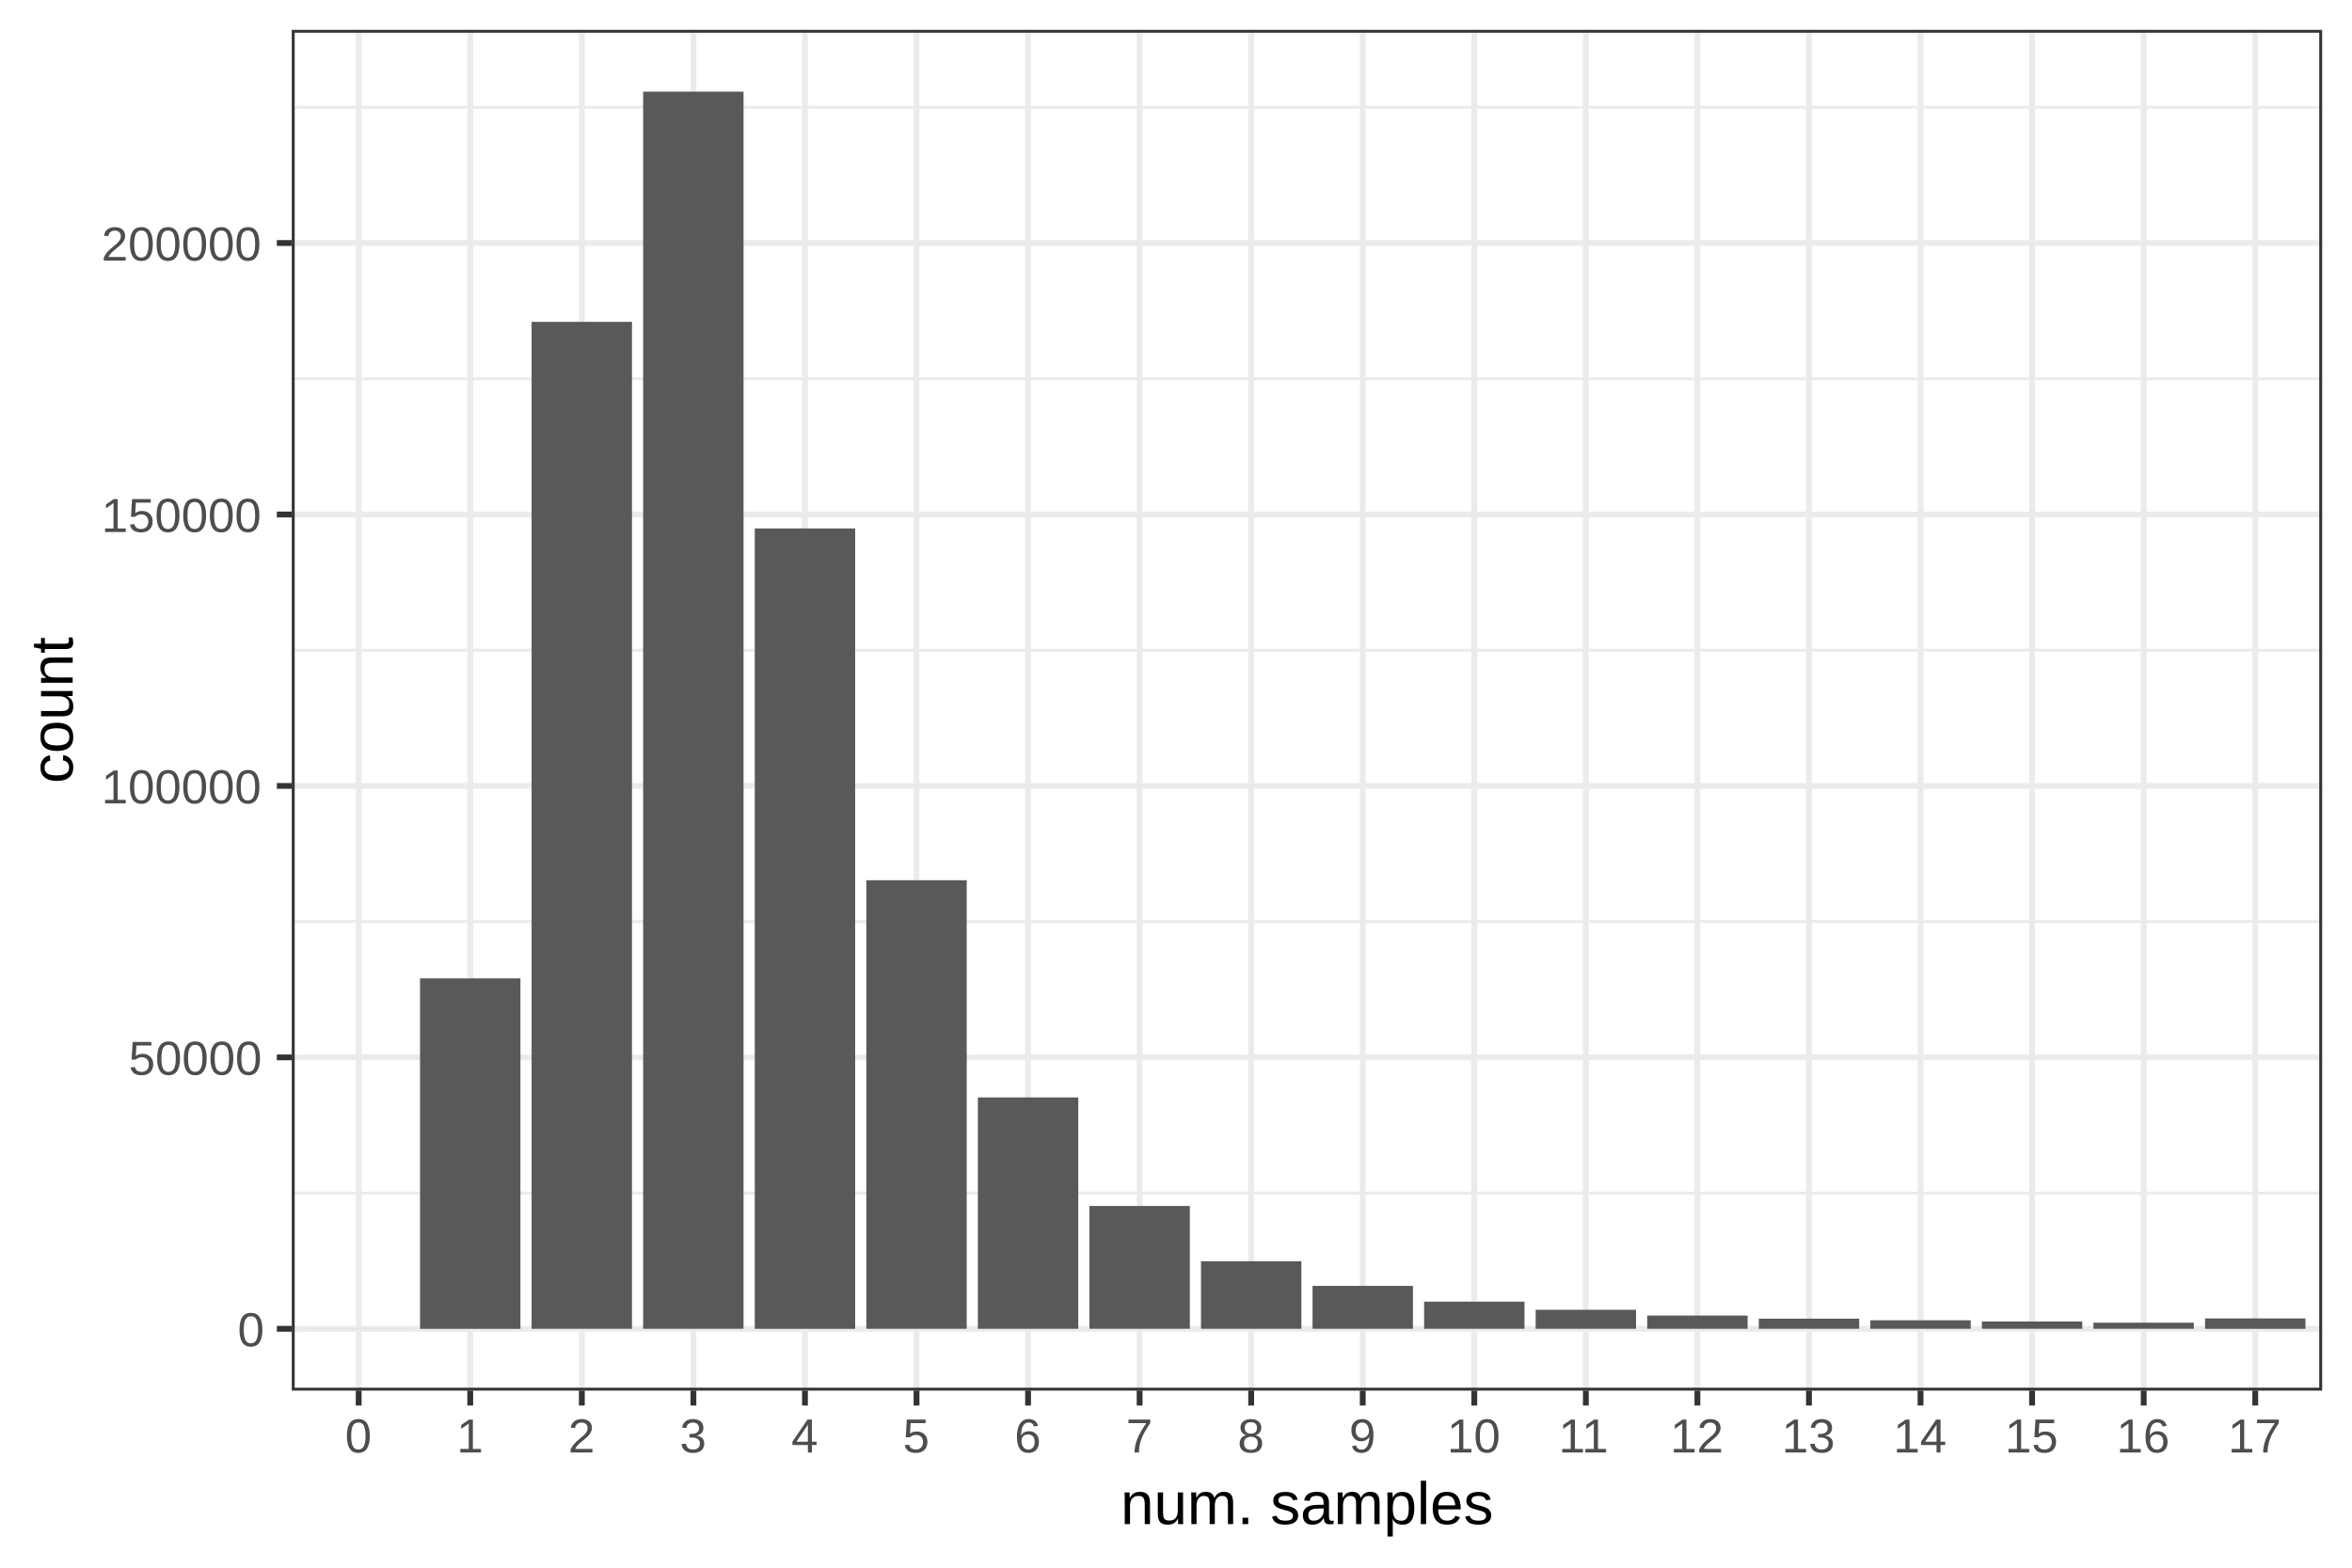
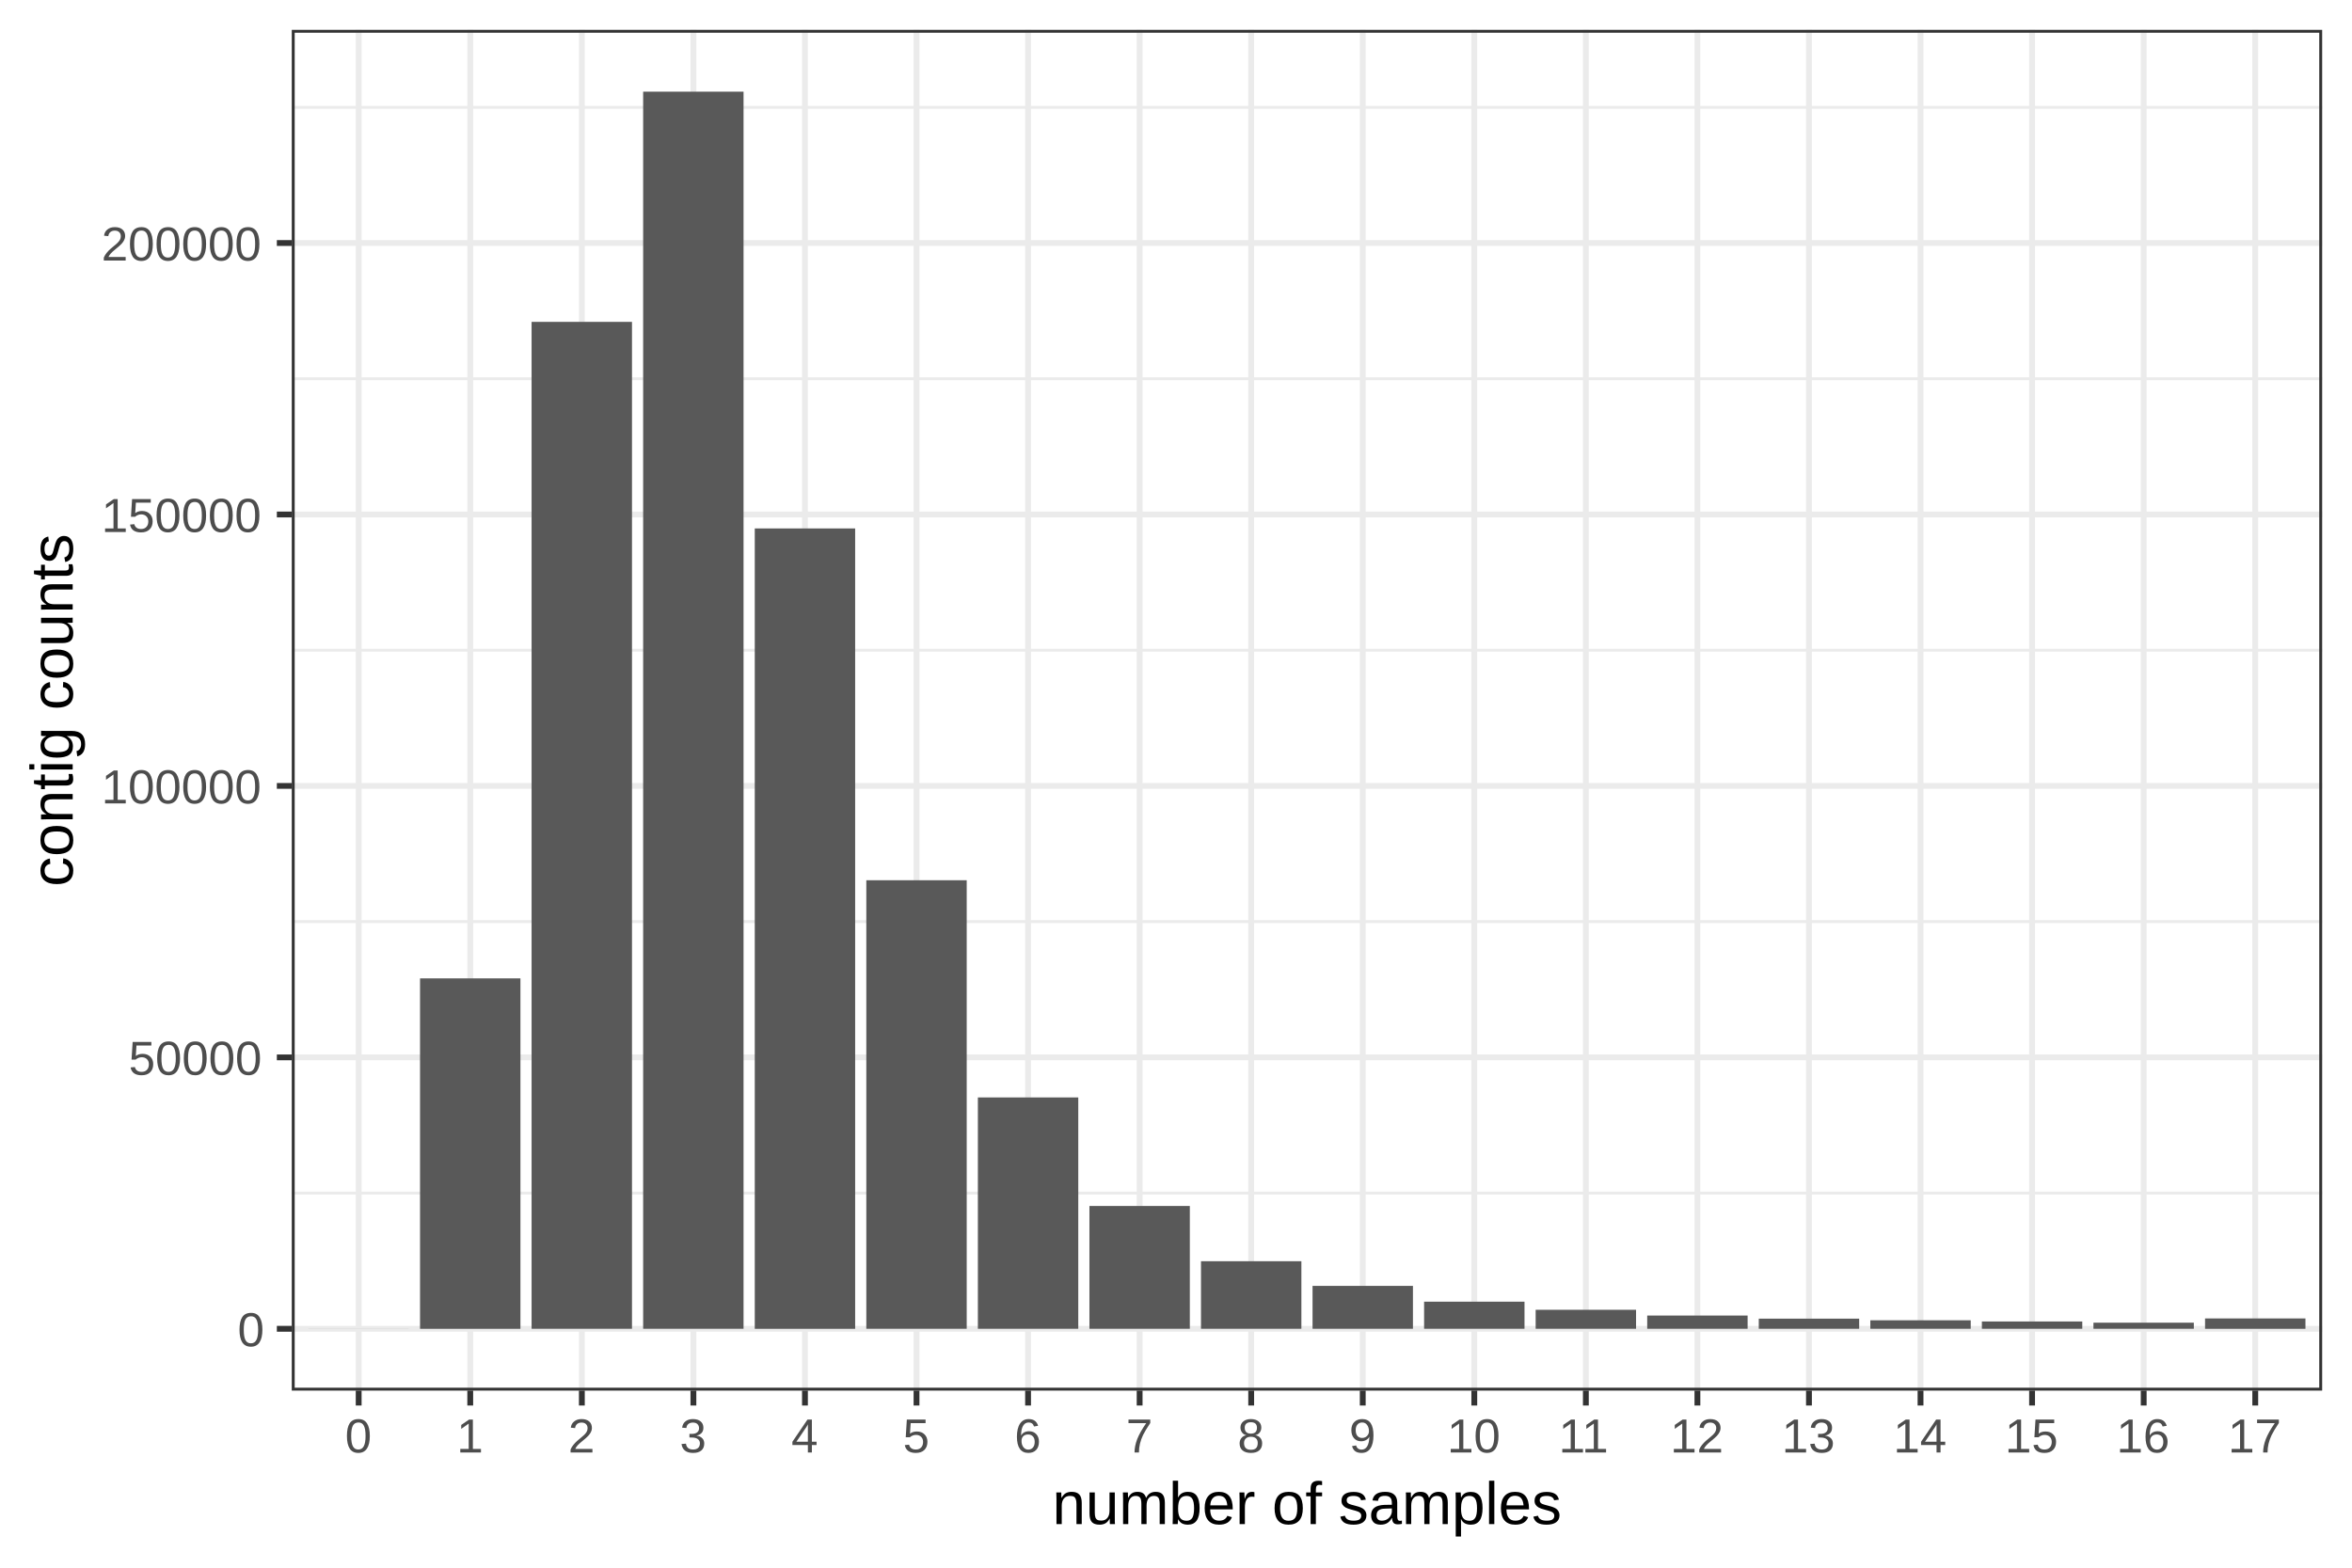
<svg xmlns="http://www.w3.org/2000/svg" viewBox="0 0 432.00 288.00">
  <defs>
    <style type="text/css">
    line, polyline, path, rect, circle {
      fill: none;
      stroke: #000000;
      stroke-linecap: round;
      stroke-linejoin: round;
      stroke-miterlimit: 10.00;
    }
  </style>
  </defs>
  <rect width="100%" height="100%" style="stroke: none; fill: #FFFFFF;" />
  <rect x="0.00" y="0.00" width="432.00" height="288.00" style="stroke-width: 1.07; stroke: #FFFFFF; fill: #FFFFFF;" />
  <defs>
    <clipPath id="cpNTMuNTg5Mnw0MjYuNTIxfDI1NS40NzR8NS40Nzk0NQ==">
      <rect x="53.59" y="5.48" width="372.93" height="249.99" />
    </clipPath>
  </defs>
  <rect x="53.59" y="5.48" width="372.93" height="249.99" style="stroke-width: 1.07; stroke: none; fill: #FFFFFF;" clip-path="url(#cpNTMuNTg5Mnw0MjYuNTIxfDI1NS40NzR8NS40Nzk0NQ==)" />
  <polyline points="53.59,219.18 426.52,219.18 " style="stroke-width: 0.53; stroke: #EBEBEB; stroke-linecap: butt;" clip-path="url(#cpNTMuNTg5Mnw0MjYuNTIxfDI1NS40NzR8NS40Nzk0NQ==)" />
  <polyline points="53.59,169.31 426.52,169.31 " style="stroke-width: 0.53; stroke: #EBEBEB; stroke-linecap: butt;" clip-path="url(#cpNTMuNTg5Mnw0MjYuNTIxfDI1NS40NzR8NS40Nzk0NQ==)" />
  <polyline points="53.59,119.45 426.52,119.45 " style="stroke-width: 0.53; stroke: #EBEBEB; stroke-linecap: butt;" clip-path="url(#cpNTMuNTg5Mnw0MjYuNTIxfDI1NS40NzR8NS40Nzk0NQ==)" />
  <polyline points="53.59,69.58 426.52,69.58 " style="stroke-width: 0.53; stroke: #EBEBEB; stroke-linecap: butt;" clip-path="url(#cpNTMuNTg5Mnw0MjYuNTIxfDI1NS40NzR8NS40Nzk0NQ==)" />
  <polyline points="53.59,19.72 426.52,19.72 " style="stroke-width: 0.53; stroke: #EBEBEB; stroke-linecap: butt;" clip-path="url(#cpNTMuNTg5Mnw0MjYuNTIxfDI1NS40NzR8NS40Nzk0NQ==)" />
  <polyline points="53.59,244.11 426.52,244.11 " style="stroke-width: 1.07; stroke: #EBEBEB; stroke-linecap: butt;" clip-path="url(#cpNTMuNTg5Mnw0MjYuNTIxfDI1NS40NzR8NS40Nzk0NQ==)" />
  <polyline points="53.59,194.25 426.52,194.25 " style="stroke-width: 1.07; stroke: #EBEBEB; stroke-linecap: butt;" clip-path="url(#cpNTMuNTg5Mnw0MjYuNTIxfDI1NS40NzR8NS40Nzk0NQ==)" />
  <polyline points="53.59,144.38 426.52,144.38 " style="stroke-width: 1.07; stroke: #EBEBEB; stroke-linecap: butt;" clip-path="url(#cpNTMuNTg5Mnw0MjYuNTIxfDI1NS40NzR8NS40Nzk0NQ==)" />
  <polyline points="53.59,94.52 426.52,94.52 " style="stroke-width: 1.07; stroke: #EBEBEB; stroke-linecap: butt;" clip-path="url(#cpNTMuNTg5Mnw0MjYuNTIxfDI1NS40NzR8NS40Nzk0NQ==)" />
  <polyline points="53.59,44.65 426.52,44.65 " style="stroke-width: 1.07; stroke: #EBEBEB; stroke-linecap: butt;" clip-path="url(#cpNTMuNTg5Mnw0MjYuNTIxfDI1NS40NzR8NS40Nzk0NQ==)" />
  <polyline points="65.88,255.47 65.88,5.48 " style="stroke-width: 1.07; stroke: #EBEBEB; stroke-linecap: butt;" clip-path="url(#cpNTMuNTg5Mnw0MjYuNTIxfDI1NS40NzR8NS40Nzk0NQ==)" />
  <polyline points="86.37,255.47 86.37,5.48 " style="stroke-width: 1.07; stroke: #EBEBEB; stroke-linecap: butt;" clip-path="url(#cpNTMuNTg5Mnw0MjYuNTIxfDI1NS40NzR8NS40Nzk0NQ==)" />
  <polyline points="106.87,255.47 106.87,5.48 " style="stroke-width: 1.07; stroke: #EBEBEB; stroke-linecap: butt;" clip-path="url(#cpNTMuNTg5Mnw0MjYuNTIxfDI1NS40NzR8NS40Nzk0NQ==)" />
  <polyline points="127.36,255.47 127.36,5.48 " style="stroke-width: 1.07; stroke: #EBEBEB; stroke-linecap: butt;" clip-path="url(#cpNTMuNTg5Mnw0MjYuNTIxfDI1NS40NzR8NS40Nzk0NQ==)" />
  <polyline points="147.85,255.47 147.85,5.48 " style="stroke-width: 1.07; stroke: #EBEBEB; stroke-linecap: butt;" clip-path="url(#cpNTMuNTg5Mnw0MjYuNTIxfDI1NS40NzR8NS40Nzk0NQ==)" />
  <polyline points="168.34,255.47 168.34,5.48 " style="stroke-width: 1.07; stroke: #EBEBEB; stroke-linecap: butt;" clip-path="url(#cpNTMuNTg5Mnw0MjYuNTIxfDI1NS40NzR8NS40Nzk0NQ==)" />
  <polyline points="188.83,255.47 188.83,5.48 " style="stroke-width: 1.07; stroke: #EBEBEB; stroke-linecap: butt;" clip-path="url(#cpNTMuNTg5Mnw0MjYuNTIxfDI1NS40NzR8NS40Nzk0NQ==)" />
  <polyline points="209.32,255.47 209.32,5.48 " style="stroke-width: 1.07; stroke: #EBEBEB; stroke-linecap: butt;" clip-path="url(#cpNTMuNTg5Mnw0MjYuNTIxfDI1NS40NzR8NS40Nzk0NQ==)" />
  <polyline points="229.81,255.47 229.81,5.48 " style="stroke-width: 1.07; stroke: #EBEBEB; stroke-linecap: butt;" clip-path="url(#cpNTMuNTg5Mnw0MjYuNTIxfDI1NS40NzR8NS40Nzk0NQ==)" />
  <polyline points="250.30,255.47 250.30,5.48 " style="stroke-width: 1.07; stroke: #EBEBEB; stroke-linecap: butt;" clip-path="url(#cpNTMuNTg5Mnw0MjYuNTIxfDI1NS40NzR8NS40Nzk0NQ==)" />
  <polyline points="270.79,255.47 270.79,5.48 " style="stroke-width: 1.07; stroke: #EBEBEB; stroke-linecap: butt;" clip-path="url(#cpNTMuNTg5Mnw0MjYuNTIxfDI1NS40NzR8NS40Nzk0NQ==)" />
  <polyline points="291.28,255.47 291.28,5.48 " style="stroke-width: 1.07; stroke: #EBEBEB; stroke-linecap: butt;" clip-path="url(#cpNTMuNTg5Mnw0MjYuNTIxfDI1NS40NzR8NS40Nzk0NQ==)" />
  <polyline points="311.77,255.47 311.77,5.48 " style="stroke-width: 1.07; stroke: #EBEBEB; stroke-linecap: butt;" clip-path="url(#cpNTMuNTg5Mnw0MjYuNTIxfDI1NS40NzR8NS40Nzk0NQ==)" />
  <polyline points="332.26,255.47 332.26,5.48 " style="stroke-width: 1.07; stroke: #EBEBEB; stroke-linecap: butt;" clip-path="url(#cpNTMuNTg5Mnw0MjYuNTIxfDI1NS40NzR8NS40Nzk0NQ==)" />
  <polyline points="352.75,255.47 352.75,5.48 " style="stroke-width: 1.07; stroke: #EBEBEB; stroke-linecap: butt;" clip-path="url(#cpNTMuNTg5Mnw0MjYuNTIxfDI1NS40NzR8NS40Nzk0NQ==)" />
  <polyline points="373.24,255.47 373.24,5.48 " style="stroke-width: 1.07; stroke: #EBEBEB; stroke-linecap: butt;" clip-path="url(#cpNTMuNTg5Mnw0MjYuNTIxfDI1NS40NzR8NS40Nzk0NQ==)" />
  <polyline points="393.74,255.47 393.74,5.48 " style="stroke-width: 1.07; stroke: #EBEBEB; stroke-linecap: butt;" clip-path="url(#cpNTMuNTg5Mnw0MjYuNTIxfDI1NS40NzR8NS40Nzk0NQ==)" />
  <polyline points="414.23,255.47 414.23,5.48 " style="stroke-width: 1.07; stroke: #EBEBEB; stroke-linecap: butt;" clip-path="url(#cpNTMuNTg5Mnw0MjYuNTIxfDI1NS40NzR8NS40Nzk0NQ==)" />
  <rect x="56.66" y="244.10" width="18.44" height="0.01" style="stroke-width: 1.07; stroke: none; stroke-linecap: butt; fill: #595959;" clip-path="url(#cpNTMuNTg5Mnw0MjYuNTIxfDI1NS40NzR8NS40Nzk0NQ==)" />
  <rect x="77.15" y="179.74" width="18.44" height="64.38" style="stroke-width: 1.07; stroke: none; stroke-linecap: butt; fill: #595959;" clip-path="url(#cpNTMuNTg5Mnw0MjYuNTIxfDI1NS40NzR8NS40Nzk0NQ==)" />
  <rect x="97.64" y="59.13" width="18.44" height="184.98" style="stroke-width: 1.07; stroke: none; stroke-linecap: butt; fill: #595959;" clip-path="url(#cpNTMuNTg5Mnw0MjYuNTIxfDI1NS40NzR8NS40Nzk0NQ==)" />
  <rect x="118.13" y="16.84" width="18.44" height="227.27" style="stroke-width: 1.07; stroke: none; stroke-linecap: butt; fill: #595959;" clip-path="url(#cpNTMuNTg5Mnw0MjYuNTIxfDI1NS40NzR8NS40Nzk0NQ==)" />
  <rect x="138.63" y="97.08" width="18.44" height="147.04" style="stroke-width: 1.07; stroke: none; stroke-linecap: butt; fill: #595959;" clip-path="url(#cpNTMuNTg5Mnw0MjYuNTIxfDI1NS40NzR8NS40Nzk0NQ==)" />
  <rect x="159.12" y="161.71" width="18.44" height="82.40" style="stroke-width: 1.07; stroke: none; stroke-linecap: butt; fill: #595959;" clip-path="url(#cpNTMuNTg5Mnw0MjYuNTIxfDI1NS40NzR8NS40Nzk0NQ==)" />
  <rect x="179.61" y="201.61" width="18.44" height="42.50" style="stroke-width: 1.07; stroke: none; stroke-linecap: butt; fill: #595959;" clip-path="url(#cpNTMuNTg5Mnw0MjYuNTIxfDI1NS40NzR8NS40Nzk0NQ==)" />
  <rect x="200.10" y="221.55" width="18.44" height="22.56" style="stroke-width: 1.07; stroke: none; stroke-linecap: butt; fill: #595959;" clip-path="url(#cpNTMuNTg5Mnw0MjYuNTIxfDI1NS40NzR8NS40Nzk0NQ==)" />
  <rect x="220.59" y="231.70" width="18.44" height="12.41" style="stroke-width: 1.07; stroke: none; stroke-linecap: butt; fill: #595959;" clip-path="url(#cpNTMuNTg5Mnw0MjYuNTIxfDI1NS40NzR8NS40Nzk0NQ==)" />
  <rect x="241.08" y="236.23" width="18.44" height="7.88" style="stroke-width: 1.07; stroke: none; stroke-linecap: butt; fill: #595959;" clip-path="url(#cpNTMuNTg5Mnw0MjYuNTIxfDI1NS40NzR8NS40Nzk0NQ==)" />
  <rect x="261.57" y="239.13" width="18.44" height="4.98" style="stroke-width: 1.07; stroke: none; stroke-linecap: butt; fill: #595959;" clip-path="url(#cpNTMuNTg5Mnw0MjYuNTIxfDI1NS40NzR8NS40Nzk0NQ==)" />
  <rect x="282.06" y="240.62" width="18.44" height="3.49" style="stroke-width: 1.07; stroke: none; stroke-linecap: butt; fill: #595959;" clip-path="url(#cpNTMuNTg5Mnw0MjYuNTIxfDI1NS40NzR8NS40Nzk0NQ==)" />
  <rect x="302.55" y="241.68" width="18.44" height="2.43" style="stroke-width: 1.07; stroke: none; stroke-linecap: butt; fill: #595959;" clip-path="url(#cpNTMuNTg5Mnw0MjYuNTIxfDI1NS40NzR8NS40Nzk0NQ==)" />
  <rect x="323.04" y="242.25" width="18.44" height="1.86" style="stroke-width: 1.07; stroke: none; stroke-linecap: butt; fill: #595959;" clip-path="url(#cpNTMuNTg5Mnw0MjYuNTIxfDI1NS40NzR8NS40Nzk0NQ==)" />
  <rect x="343.53" y="242.55" width="18.44" height="1.56" style="stroke-width: 1.07; stroke: none; stroke-linecap: butt; fill: #595959;" clip-path="url(#cpNTMuNTg5Mnw0MjYuNTIxfDI1NS40NzR8NS40Nzk0NQ==)" />
  <rect x="364.02" y="242.77" width="18.44" height="1.34" style="stroke-width: 1.07; stroke: none; stroke-linecap: butt; fill: #595959;" clip-path="url(#cpNTMuNTg5Mnw0MjYuNTIxfDI1NS40NzR8NS40Nzk0NQ==)" />
  <rect x="384.51" y="242.99" width="18.44" height="1.12" style="stroke-width: 1.07; stroke: none; stroke-linecap: butt; fill: #595959;" clip-path="url(#cpNTMuNTg5Mnw0MjYuNTIxfDI1NS40NzR8NS40Nzk0NQ==)" />
  <rect x="405.01" y="242.21" width="18.44" height="1.91" style="stroke-width: 1.07; stroke: none; stroke-linecap: butt; fill: #595959;" clip-path="url(#cpNTMuNTg5Mnw0MjYuNTIxfDI1NS40NzR8NS40Nzk0NQ==)" />
  <rect x="53.59" y="5.48" width="372.93" height="249.99" style="stroke-width: 1.07; stroke: #333333;" clip-path="url(#cpNTMuNTg5Mnw0MjYuNTIxfDI1NS40NzR8NS40Nzk0NQ==)" />
  <defs>
    <clipPath id="cpMHw0MzJ8Mjg4fDA=">
      <rect x="0.00" y="0.00" width="432.00" height="288.00" />
    </clipPath>
  </defs>
  <g clip-path="url(#cpMHw0MzJ8Mjg4fDA=)">
    <text x="43.65" y="247.33" style="font-size: 8.80px; fill: #4D4D4D; font-family: Arial;" textLength="5.01px" lengthAdjust="spacingAndGlyphs">0</text>
  </g>
  <g clip-path="url(#cpMHw0MzJ8Mjg4fDA=)">
    <text x="23.63" y="197.46" style="font-size: 8.80px; fill: #4D4D4D; font-family: Arial;" textLength="25.03px" lengthAdjust="spacingAndGlyphs">50000</text>
  </g>
  <g clip-path="url(#cpMHw0MzJ8Mjg4fDA=)">
    <text x="18.63" y="147.60" style="font-size: 8.80px; fill: #4D4D4D; font-family: Arial;" textLength="30.03px" lengthAdjust="spacingAndGlyphs">100000</text>
  </g>
  <g clip-path="url(#cpMHw0MzJ8Mjg4fDA=)">
    <text x="18.63" y="97.73" style="font-size: 8.80px; fill: #4D4D4D; font-family: Arial;" textLength="30.03px" lengthAdjust="spacingAndGlyphs">150000</text>
  </g>
  <g clip-path="url(#cpMHw0MzJ8Mjg4fDA=)">
    <text x="18.63" y="47.87" style="font-size: 8.80px; fill: #4D4D4D; font-family: Arial;" textLength="30.03px" lengthAdjust="spacingAndGlyphs">200000</text>
  </g>
  <polyline points="50.85,244.11 53.59,244.11 " style="stroke-width: 1.07; stroke: #333333; stroke-linecap: butt;" clip-path="url(#cpMHw0MzJ8Mjg4fDA=)" />
  <polyline points="50.85,194.25 53.59,194.25 " style="stroke-width: 1.07; stroke: #333333; stroke-linecap: butt;" clip-path="url(#cpMHw0MzJ8Mjg4fDA=)" />
  <polyline points="50.85,144.38 53.59,144.38 " style="stroke-width: 1.07; stroke: #333333; stroke-linecap: butt;" clip-path="url(#cpMHw0MzJ8Mjg4fDA=)" />
  <polyline points="50.85,94.52 53.59,94.52 " style="stroke-width: 1.07; stroke: #333333; stroke-linecap: butt;" clip-path="url(#cpMHw0MzJ8Mjg4fDA=)" />
  <polyline points="50.85,44.65 53.59,44.65 " style="stroke-width: 1.07; stroke: #333333; stroke-linecap: butt;" clip-path="url(#cpMHw0MzJ8Mjg4fDA=)" />
  <polyline points="65.88,258.21 65.88,255.47 " style="stroke-width: 1.07; stroke: #333333; stroke-linecap: butt;" clip-path="url(#cpMHw0MzJ8Mjg4fDA=)" />
  <polyline points="86.37,258.21 86.37,255.47 " style="stroke-width: 1.07; stroke: #333333; stroke-linecap: butt;" clip-path="url(#cpMHw0MzJ8Mjg4fDA=)" />
  <polyline points="106.87,258.21 106.87,255.47 " style="stroke-width: 1.07; stroke: #333333; stroke-linecap: butt;" clip-path="url(#cpMHw0MzJ8Mjg4fDA=)" />
  <polyline points="127.36,258.21 127.36,255.47 " style="stroke-width: 1.07; stroke: #333333; stroke-linecap: butt;" clip-path="url(#cpMHw0MzJ8Mjg4fDA=)" />
  <polyline points="147.85,258.21 147.85,255.47 " style="stroke-width: 1.07; stroke: #333333; stroke-linecap: butt;" clip-path="url(#cpMHw0MzJ8Mjg4fDA=)" />
  <polyline points="168.34,258.21 168.34,255.47 " style="stroke-width: 1.07; stroke: #333333; stroke-linecap: butt;" clip-path="url(#cpMHw0MzJ8Mjg4fDA=)" />
  <polyline points="188.83,258.21 188.83,255.47 " style="stroke-width: 1.07; stroke: #333333; stroke-linecap: butt;" clip-path="url(#cpMHw0MzJ8Mjg4fDA=)" />
  <polyline points="209.32,258.21 209.32,255.47 " style="stroke-width: 1.07; stroke: #333333; stroke-linecap: butt;" clip-path="url(#cpMHw0MzJ8Mjg4fDA=)" />
  <polyline points="229.81,258.21 229.81,255.47 " style="stroke-width: 1.07; stroke: #333333; stroke-linecap: butt;" clip-path="url(#cpMHw0MzJ8Mjg4fDA=)" />
  <polyline points="250.30,258.21 250.30,255.47 " style="stroke-width: 1.07; stroke: #333333; stroke-linecap: butt;" clip-path="url(#cpMHw0MzJ8Mjg4fDA=)" />
  <polyline points="270.79,258.21 270.79,255.47 " style="stroke-width: 1.07; stroke: #333333; stroke-linecap: butt;" clip-path="url(#cpMHw0MzJ8Mjg4fDA=)" />
  <polyline points="291.28,258.21 291.28,255.47 " style="stroke-width: 1.07; stroke: #333333; stroke-linecap: butt;" clip-path="url(#cpMHw0MzJ8Mjg4fDA=)" />
  <polyline points="311.77,258.21 311.77,255.47 " style="stroke-width: 1.07; stroke: #333333; stroke-linecap: butt;" clip-path="url(#cpMHw0MzJ8Mjg4fDA=)" />
  <polyline points="332.26,258.21 332.26,255.47 " style="stroke-width: 1.07; stroke: #333333; stroke-linecap: butt;" clip-path="url(#cpMHw0MzJ8Mjg4fDA=)" />
  <polyline points="352.75,258.21 352.75,255.47 " style="stroke-width: 1.07; stroke: #333333; stroke-linecap: butt;" clip-path="url(#cpMHw0MzJ8Mjg4fDA=)" />
  <polyline points="373.24,258.21 373.24,255.47 " style="stroke-width: 1.07; stroke: #333333; stroke-linecap: butt;" clip-path="url(#cpMHw0MzJ8Mjg4fDA=)" />
  <polyline points="393.74,258.21 393.74,255.47 " style="stroke-width: 1.07; stroke: #333333; stroke-linecap: butt;" clip-path="url(#cpMHw0MzJ8Mjg4fDA=)" />
  <polyline points="414.23,258.21 414.23,255.47 " style="stroke-width: 1.07; stroke: #333333; stroke-linecap: butt;" clip-path="url(#cpMHw0MzJ8Mjg4fDA=)" />
  <g clip-path="url(#cpMHw0MzJ8Mjg4fDA=)">
    <text x="63.38" y="266.84" style="font-size: 8.80px; fill: #4D4D4D; font-family: Arial;" textLength="5.01px" lengthAdjust="spacingAndGlyphs">0</text>
  </g>
  <g clip-path="url(#cpMHw0MzJ8Mjg4fDA=)">
    <text x="83.87" y="266.84" style="font-size: 8.80px; fill: #4D4D4D; font-family: Arial;" textLength="5.01px" lengthAdjust="spacingAndGlyphs">1</text>
  </g>
  <g clip-path="url(#cpMHw0MzJ8Mjg4fDA=)">
    <text x="104.36" y="266.84" style="font-size: 8.80px; fill: #4D4D4D; font-family: Arial;" textLength="5.01px" lengthAdjust="spacingAndGlyphs">2</text>
  </g>
  <g clip-path="url(#cpMHw0MzJ8Mjg4fDA=)">
    <text x="124.85" y="266.84" style="font-size: 8.80px; fill: #4D4D4D; font-family: Arial;" textLength="5.01px" lengthAdjust="spacingAndGlyphs">3</text>
  </g>
  <g clip-path="url(#cpMHw0MzJ8Mjg4fDA=)">
    <text x="145.34" y="266.84" style="font-size: 8.80px; fill: #4D4D4D; font-family: Arial;" textLength="5.01px" lengthAdjust="spacingAndGlyphs">4</text>
  </g>
  <g clip-path="url(#cpMHw0MzJ8Mjg4fDA=)">
    <text x="165.83" y="266.84" style="font-size: 8.80px; fill: #4D4D4D; font-family: Arial;" textLength="5.01px" lengthAdjust="spacingAndGlyphs">5</text>
  </g>
  <g clip-path="url(#cpMHw0MzJ8Mjg4fDA=)">
    <text x="186.33" y="266.84" style="font-size: 8.80px; fill: #4D4D4D; font-family: Arial;" textLength="5.01px" lengthAdjust="spacingAndGlyphs">6</text>
  </g>
  <g clip-path="url(#cpMHw0MzJ8Mjg4fDA=)">
    <text x="206.82" y="266.84" style="font-size: 8.80px; fill: #4D4D4D; font-family: Arial;" textLength="5.01px" lengthAdjust="spacingAndGlyphs">7</text>
  </g>
  <g clip-path="url(#cpMHw0MzJ8Mjg4fDA=)">
    <text x="227.31" y="266.84" style="font-size: 8.80px; fill: #4D4D4D; font-family: Arial;" textLength="5.01px" lengthAdjust="spacingAndGlyphs">8</text>
  </g>
  <g clip-path="url(#cpMHw0MzJ8Mjg4fDA=)">
    <text x="247.80" y="266.84" style="font-size: 8.80px; fill: #4D4D4D; font-family: Arial;" textLength="5.01px" lengthAdjust="spacingAndGlyphs">9</text>
  </g>
  <g clip-path="url(#cpMHw0MzJ8Mjg4fDA=)">
    <text x="265.79" y="266.84" style="font-size: 8.80px; fill: #4D4D4D; font-family: Arial;" textLength="10.01px" lengthAdjust="spacingAndGlyphs">10</text>
  </g>
  <g clip-path="url(#cpMHw0MzJ8Mjg4fDA=)">
    <text x="286.28" y="266.84" style="font-size: 8.80px; fill: #4D4D4D; font-family: Arial;" textLength="10.01px" lengthAdjust="spacingAndGlyphs">11</text>
  </g>
  <g clip-path="url(#cpMHw0MzJ8Mjg4fDA=)">
    <text x="306.77" y="266.84" style="font-size: 8.80px; fill: #4D4D4D; font-family: Arial;" textLength="10.01px" lengthAdjust="spacingAndGlyphs">12</text>
  </g>
  <g clip-path="url(#cpMHw0MzJ8Mjg4fDA=)">
    <text x="327.26" y="266.84" style="font-size: 8.80px; fill: #4D4D4D; font-family: Arial;" textLength="10.01px" lengthAdjust="spacingAndGlyphs">13</text>
  </g>
  <g clip-path="url(#cpMHw0MzJ8Mjg4fDA=)">
    <text x="347.75" y="266.84" style="font-size: 8.80px; fill: #4D4D4D; font-family: Arial;" textLength="10.01px" lengthAdjust="spacingAndGlyphs">14</text>
  </g>
  <g clip-path="url(#cpMHw0MzJ8Mjg4fDA=)">
    <text x="368.24" y="266.84" style="font-size: 8.80px; fill: #4D4D4D; font-family: Arial;" textLength="10.01px" lengthAdjust="spacingAndGlyphs">15</text>
  </g>
  <g clip-path="url(#cpMHw0MzJ8Mjg4fDA=)">
    <text x="388.73" y="266.84" style="font-size: 8.80px; fill: #4D4D4D; font-family: Arial;" textLength="10.01px" lengthAdjust="spacingAndGlyphs">16</text>
  </g>
  <g clip-path="url(#cpMHw0MzJ8Mjg4fDA=)">
    <text x="409.22" y="266.84" style="font-size: 8.80px; fill: #4D4D4D; font-family: Arial;" textLength="10.01px" lengthAdjust="spacingAndGlyphs">17</text>
  </g>
  <g clip-path="url(#cpMHw0MzJ8Mjg4fDA=)">
-     <text x="205.82" y="279.99" style="font-size: 11.00px; font-family: Arial;" textLength="68.47px" lengthAdjust="spacingAndGlyphs">num. samples</text>
+     <text x="193.28" y="279.99" style="font-size: 11.00px; font-family: Arial;" textLength="93.54px" lengthAdjust="spacingAndGlyphs">number of samples</text>
  </g>
  <g clip-path="url(#cpMHw0MzJ8Mjg4fDA=)">
-     <text transform="translate(13.35,143.93) rotate(-90)" style="font-size: 11.00px; font-family: Arial;" textLength="26.91px" lengthAdjust="spacingAndGlyphs">count</text>
+     <text transform="translate(13.35,162.89) rotate(-90)" style="font-size: 11.00px; font-family: Arial;" textLength="64.82px" lengthAdjust="spacingAndGlyphs">contig counts</text>
  </g>
</svg>
